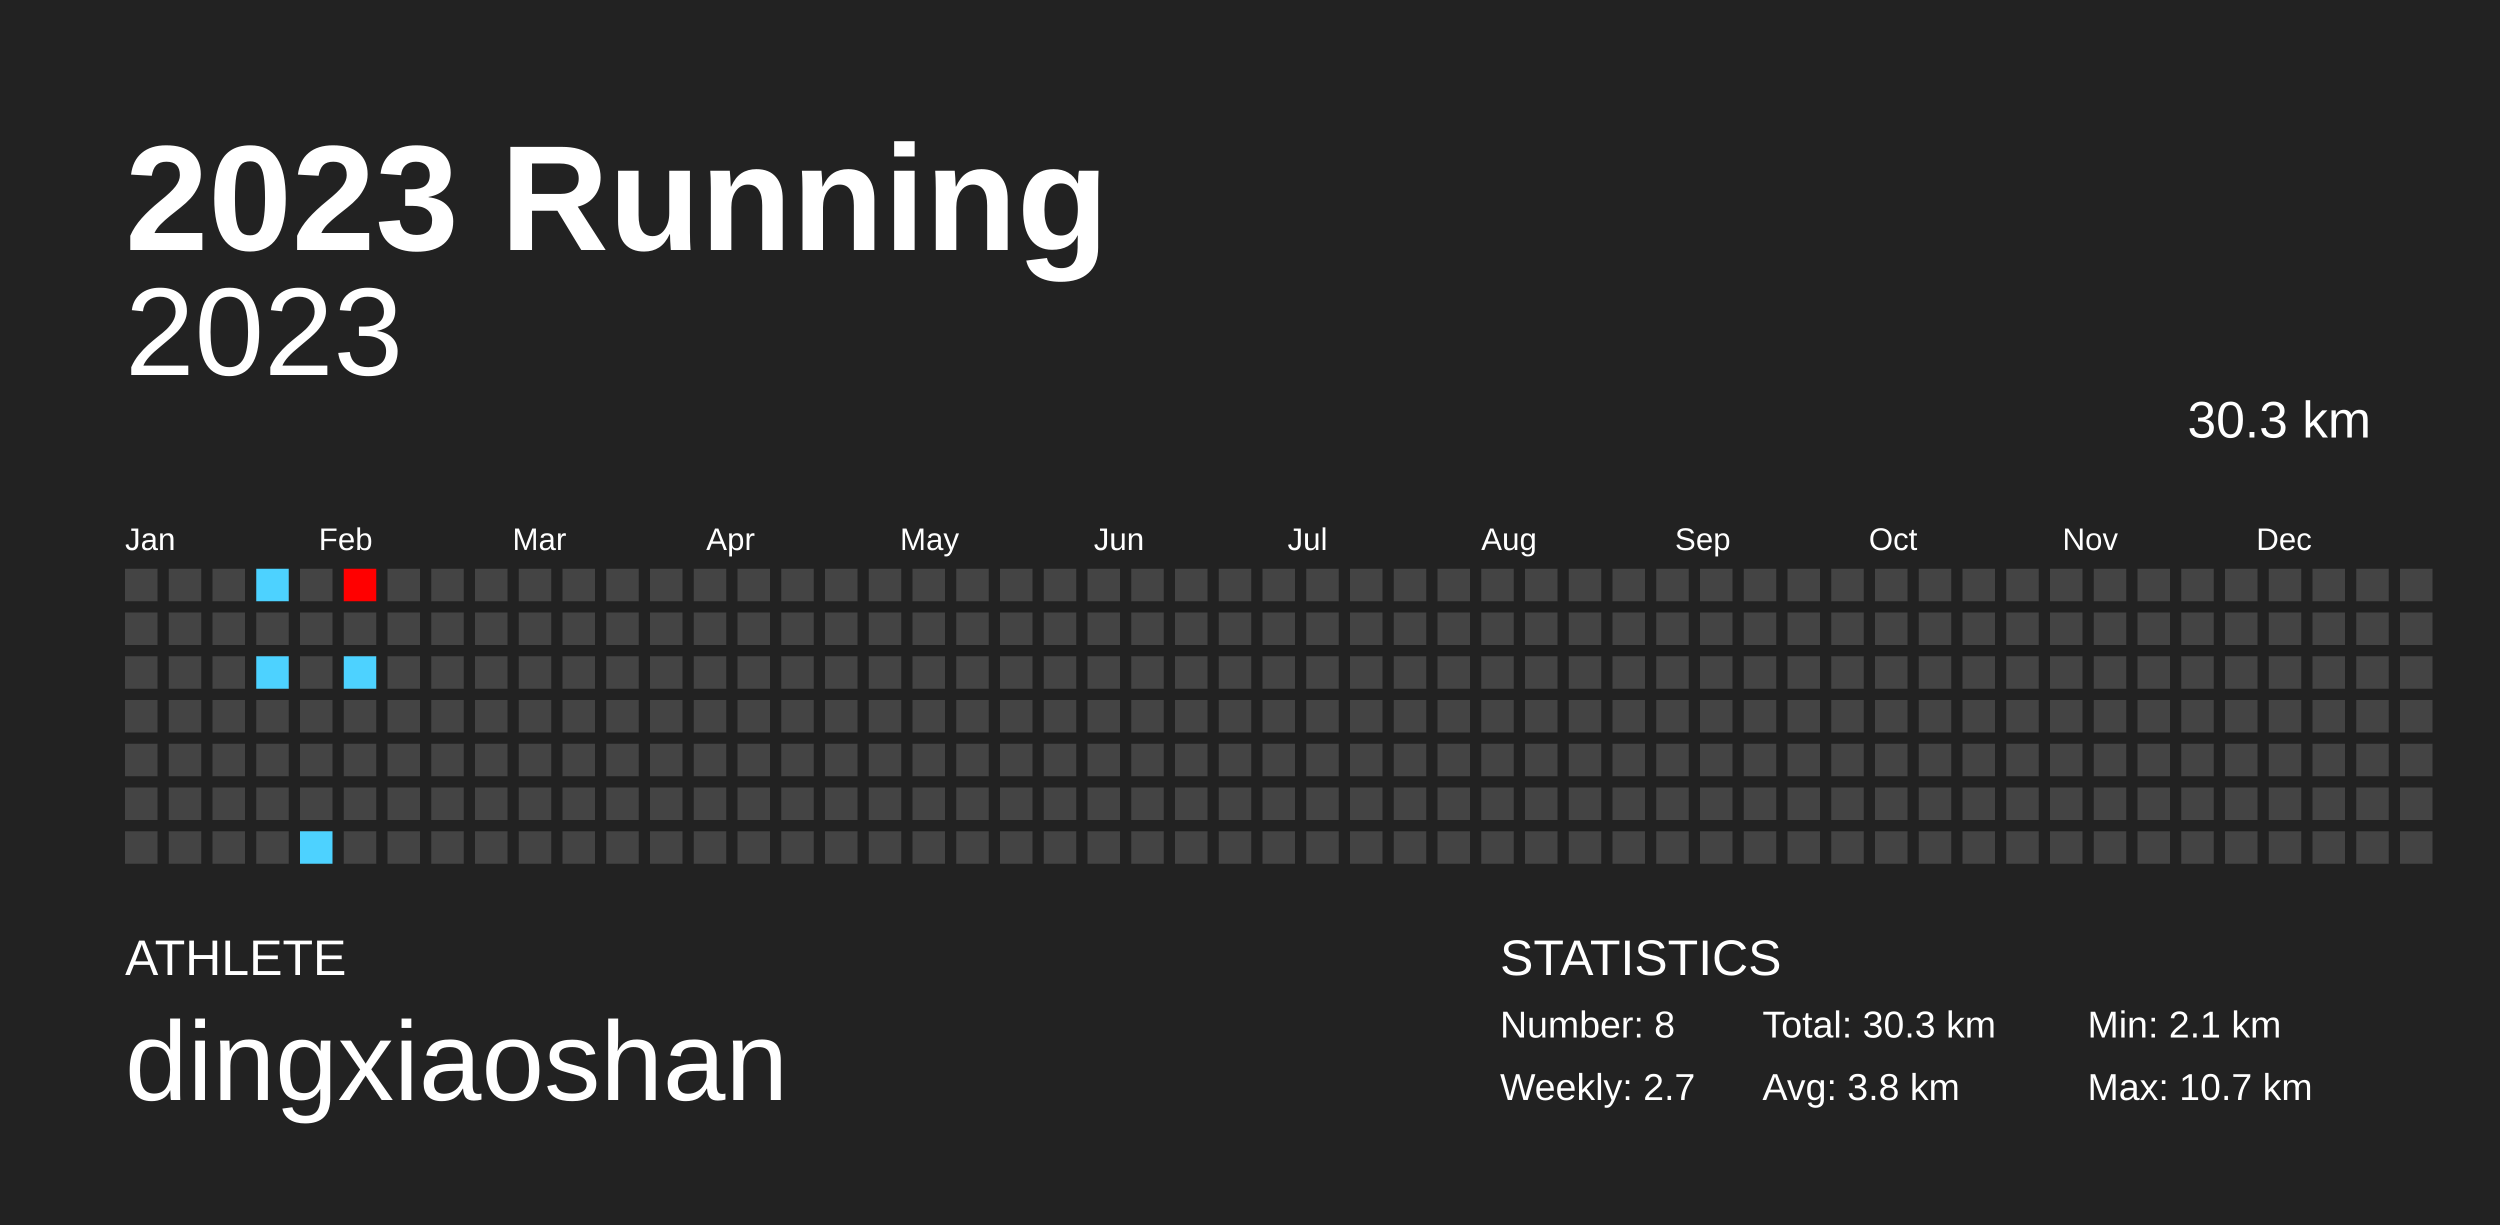
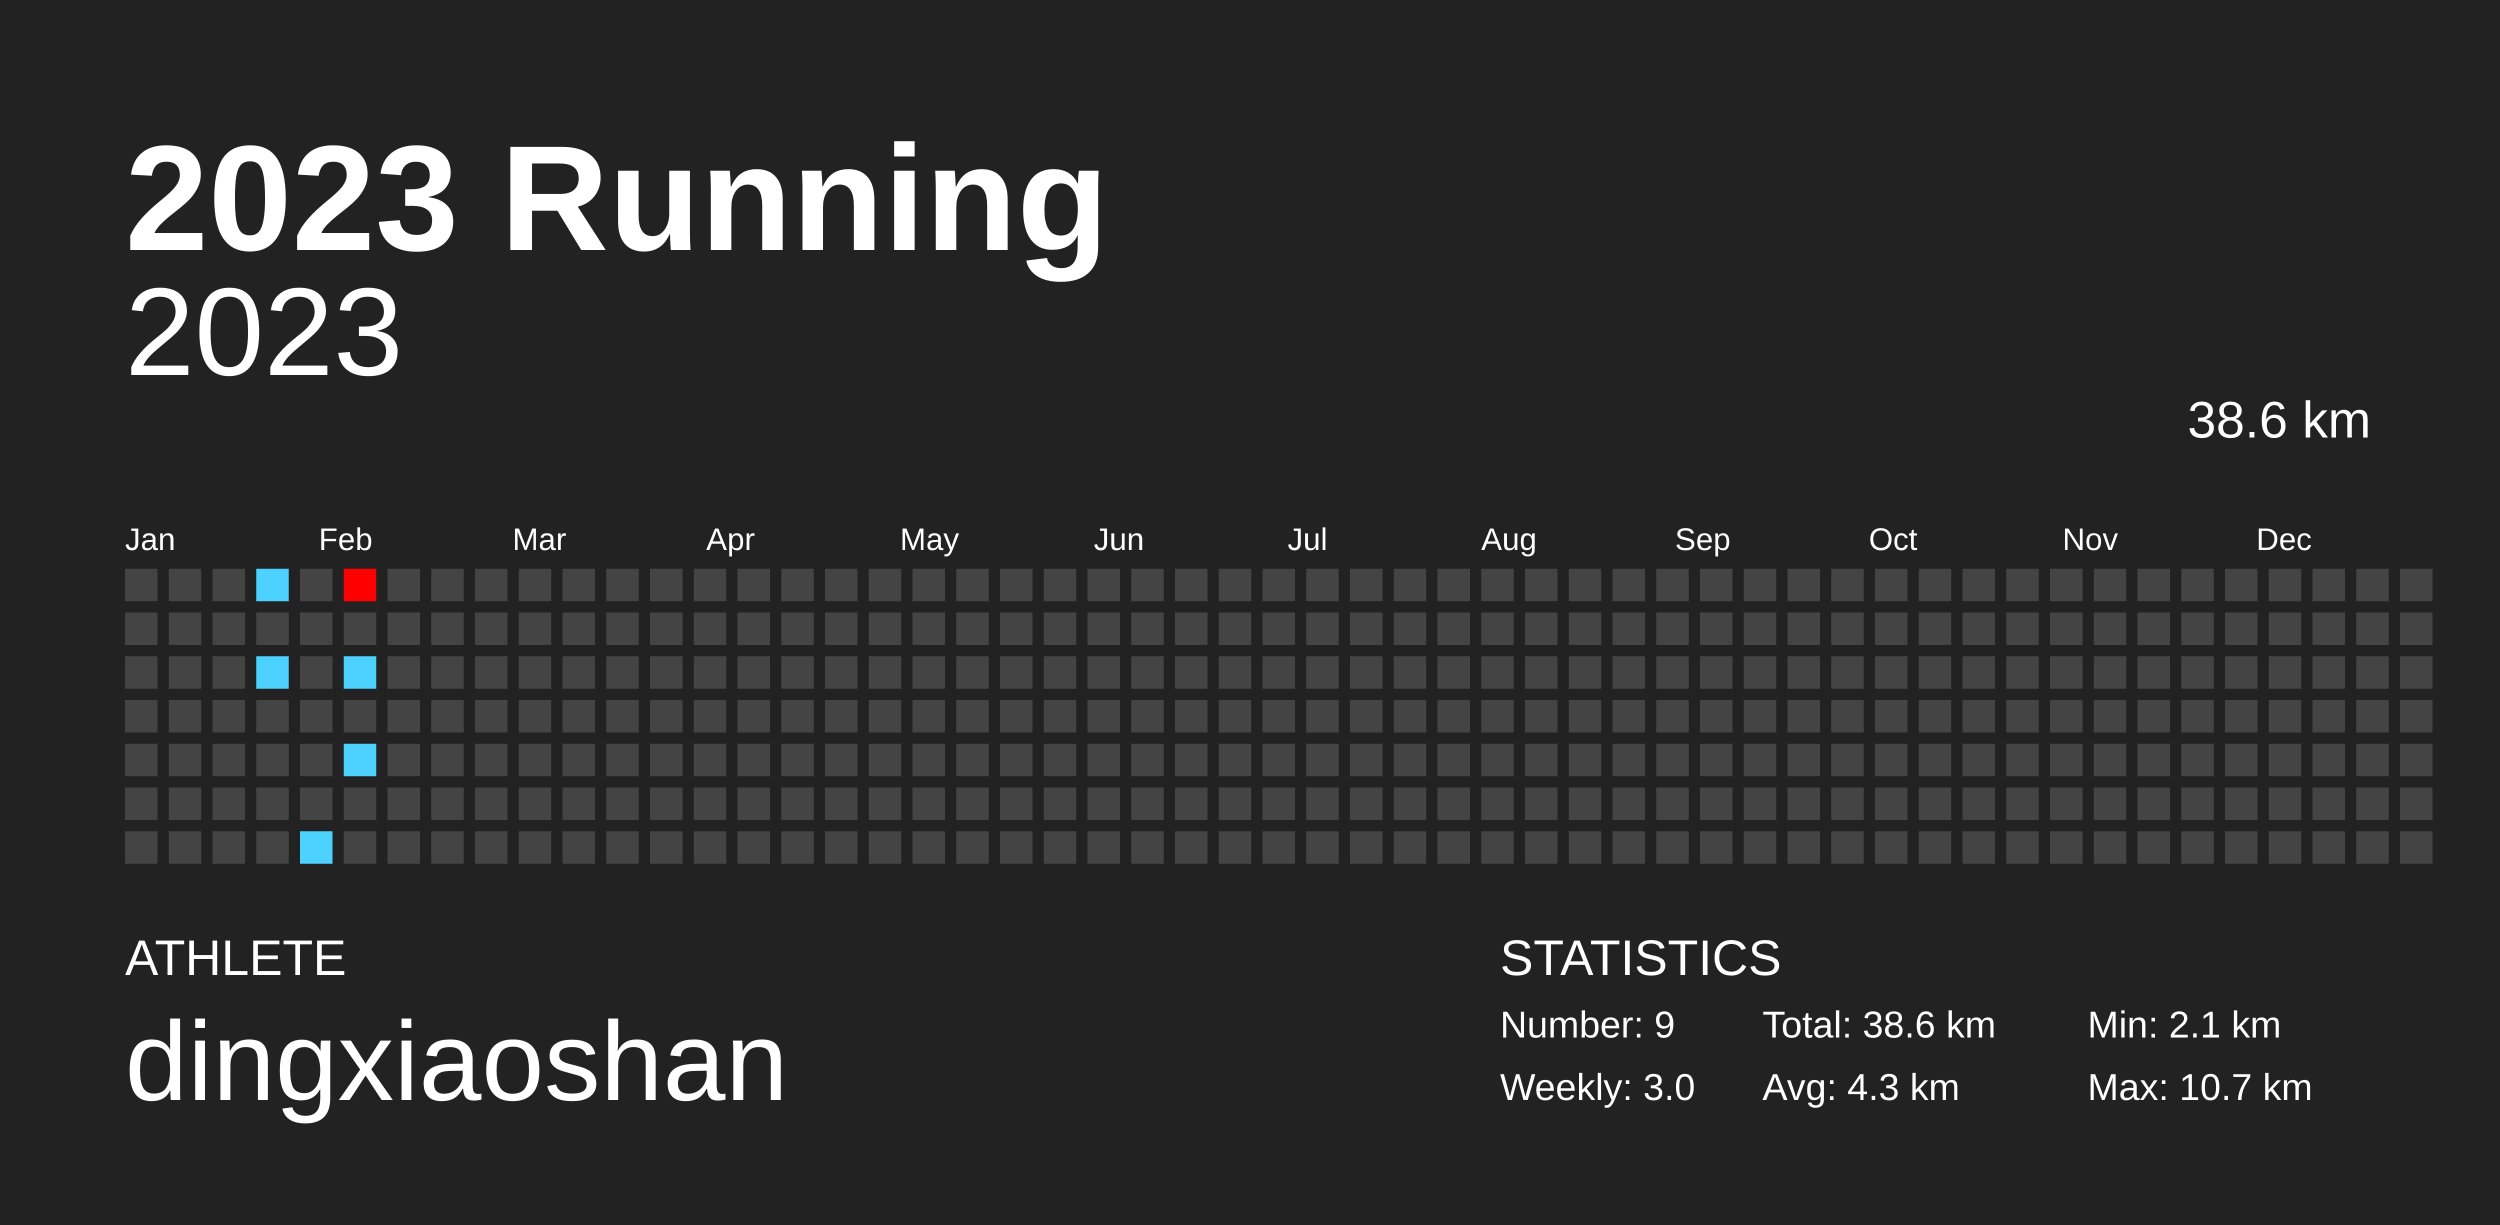
<svg xmlns="http://www.w3.org/2000/svg" baseProfile="full" height="98mm" version="1.1" viewBox="0,0,200,98" width="200mm">
  <defs />
  <rect fill="#222222" height="98" width="200" x="0" y="0" />
  <text fill="#FFFFFF" style="font-size:12px; font-family:Arial; font-weight:bold;" x="10" y="20">2023 Running</text>
  <text fill="#FFFFFF" style="font-size:4px; font-family:Arial" x="10" y="78">ATHLETE</text>
  <text fill="#FFFFFF" style="font-size:9px; font-family:Arial" x="10" y="88">dingxiaoshan</text>
  <text fill="#FFFFFF" style="font-size:4px; font-family:Arial" x="120" y="78">STATISTICS</text>
-   <text fill="#FFFFFF" style="font-size:3px; font-family:Arial" x="120" y="83">Number: 8</text>
-   <text fill="#FFFFFF" style="font-size:3px; font-family:Arial" x="120" y="88">Weekly: 2.7</text>
-   <text fill="#FFFFFF" style="font-size:3px; font-family:Arial" x="141" y="83">Total: 30.3 km</text>
-   <text fill="#FFFFFF" style="font-size:3px; font-family:Arial" x="141" y="88">Avg: 3.8 km</text>
+   <text fill="#FFFFFF" style="font-size:3px; font-family:Arial" x="120" y="83">Number: 9</text>
+   <text fill="#FFFFFF" style="font-size:3px; font-family:Arial" x="120" y="88">Weekly: 3.0</text>
+   <text fill="#FFFFFF" style="font-size:3px; font-family:Arial" x="141" y="83">Total: 38.6 km</text>
+   <text fill="#FFFFFF" style="font-size:3px; font-family:Arial" x="141" y="88">Avg: 4.3 km</text>
  <text fill="#FFFFFF" style="font-size:3px; font-family:Arial" x="167" y="83">Min: 2.1 km</text>
  <text fill="#FFFFFF" style="font-size:3px; font-family:Arial" x="167" y="88">Max: 10.7 km</text>
  <text alignment-baseline="hanging" fill="#FFFFFF" style="font-size:10.0px; font-family:Arial;" x="10" y="30">2023</text>
-   <text alignment-baseline="hanging" fill="#FFFFFF" style="font-size:4.125px; font-family:Arial;" x="175" y="35">30.3 km</text>
+   <text alignment-baseline="hanging" fill="#FFFFFF" style="font-size:4.125px; font-family:Arial;" x="175" y="35">38.6 km</text>
  <text fill="#FFFFFF" style="font-size:2.5px; font-family:Arial" x="10.0" y="44">Jan</text>
  <text fill="#FFFFFF" style="font-size:2.5px; font-family:Arial" x="25.5" y="44">Feb</text>
  <text fill="#FFFFFF" style="font-size:2.5px; font-family:Arial" x="41.0" y="44">Mar</text>
  <text fill="#FFFFFF" style="font-size:2.5px; font-family:Arial" x="56.5" y="44">Apr</text>
  <text fill="#FFFFFF" style="font-size:2.5px; font-family:Arial" x="72.0" y="44">May</text>
  <text fill="#FFFFFF" style="font-size:2.5px; font-family:Arial" x="87.5" y="44">Jun</text>
  <text fill="#FFFFFF" style="font-size:2.5px; font-family:Arial" x="103.0" y="44">Jul</text>
  <text fill="#FFFFFF" style="font-size:2.5px; font-family:Arial" x="118.5" y="44">Aug</text>
  <text fill="#FFFFFF" style="font-size:2.5px; font-family:Arial" x="134.0" y="44">Sep</text>
  <text fill="#FFFFFF" style="font-size:2.5px; font-family:Arial" x="149.5" y="44">Oct</text>
  <text fill="#FFFFFF" style="font-size:2.5px; font-family:Arial" x="165.0" y="44">Nov</text>
  <text fill="#FFFFFF" style="font-size:2.5px; font-family:Arial" x="180.5" y="44">Dec</text>
  <rect fill="#444444" height="2.6" width="2.6" x="10.0" y="45.5" />
  <rect fill="#444444" height="2.6" width="2.6" x="10.0" y="49.0" />
  <rect fill="#444444" height="2.6" width="2.6" x="10.0" y="52.5" />
  <rect fill="#444444" height="2.6" width="2.6" x="10.0" y="56.0" />
  <rect fill="#444444" height="2.6" width="2.6" x="10.0" y="59.5" />
  <rect fill="#444444" height="2.6" width="2.6" x="10.0" y="63.0" />
  <rect fill="#444444" height="2.6" width="2.6" x="10.0" y="66.5" />
  <rect fill="#444444" height="2.6" width="2.6" x="13.5" y="45.5" />
  <rect fill="#444444" height="2.6" width="2.6" x="13.5" y="49.0" />
  <rect fill="#444444" height="2.6" width="2.6" x="13.5" y="52.5" />
  <rect fill="#444444" height="2.6" width="2.6" x="13.5" y="56.0" />
  <rect fill="#444444" height="2.6" width="2.6" x="13.5" y="59.5" />
  <rect fill="#444444" height="2.6" width="2.6" x="13.5" y="63.0" />
  <rect fill="#444444" height="2.6" width="2.6" x="13.5" y="66.5" />
  <rect fill="#444444" height="2.6" width="2.6" x="17.0" y="45.5" />
  <rect fill="#444444" height="2.6" width="2.6" x="17.0" y="49.0" />
  <rect fill="#444444" height="2.6" width="2.6" x="17.0" y="52.5" />
  <rect fill="#444444" height="2.6" width="2.6" x="17.0" y="56.0" />
  <rect fill="#444444" height="2.6" width="2.6" x="17.0" y="59.5" />
  <rect fill="#444444" height="2.6" width="2.6" x="17.0" y="63.0" />
  <rect fill="#444444" height="2.6" width="2.6" x="17.0" y="66.5" />
  <rect fill="#4dd2ff" height="2.6" width="2.6" x="20.5" y="45.5" />
  <rect fill="#444444" height="2.6" width="2.6" x="20.5" y="49.0" />
  <rect fill="#4dd2ff" height="2.6" width="2.6" x="20.5" y="52.5" />
  <rect fill="#444444" height="2.6" width="2.6" x="20.5" y="56.0" />
  <rect fill="#444444" height="2.6" width="2.6" x="20.5" y="59.5" />
  <rect fill="#444444" height="2.6" width="2.6" x="20.5" y="63.0" />
  <rect fill="#444444" height="2.6" width="2.6" x="20.5" y="66.5" />
  <rect fill="#444444" height="2.6" width="2.6" x="24.0" y="45.5" />
  <rect fill="#444444" height="2.6" width="2.6" x="24.0" y="49.0" />
  <rect fill="#444444" height="2.6" width="2.6" x="24.0" y="52.5" />
  <rect fill="#444444" height="2.6" width="2.6" x="24.0" y="56.0" />
  <rect fill="#444444" height="2.6" width="2.6" x="24.0" y="59.5" />
  <rect fill="#444444" height="2.6" width="2.6" x="24.0" y="63.0" />
  <rect fill="#4dd2ff" height="2.6" width="2.6" x="24.0" y="66.5" />
  <rect fill="#ff0000" height="2.6" width="2.6" x="27.5" y="45.5" />
  <rect fill="#444444" height="2.6" width="2.6" x="27.5" y="49.0" />
  <rect fill="#4dd2ff" height="2.6" width="2.6" x="27.5" y="52.5" />
  <rect fill="#444444" height="2.6" width="2.6" x="27.5" y="56.0" />
-   <rect fill="#444444" height="2.6" width="2.6" x="27.5" y="59.5" />
+   <rect fill="#4dd2ff" height="2.6" width="2.6" x="27.5" y="59.5" />
  <rect fill="#444444" height="2.6" width="2.6" x="27.5" y="63.0" />
  <rect fill="#444444" height="2.6" width="2.6" x="27.5" y="66.5" />
  <rect fill="#444444" height="2.6" width="2.6" x="31.0" y="45.5" />
  <rect fill="#444444" height="2.6" width="2.6" x="31.0" y="49.0" />
  <rect fill="#444444" height="2.6" width="2.6" x="31.0" y="52.5" />
  <rect fill="#444444" height="2.6" width="2.6" x="31.0" y="56.0" />
  <rect fill="#444444" height="2.6" width="2.6" x="31.0" y="59.5" />
  <rect fill="#444444" height="2.6" width="2.6" x="31.0" y="63.0" />
  <rect fill="#444444" height="2.6" width="2.6" x="31.0" y="66.5" />
  <rect fill="#444444" height="2.6" width="2.6" x="34.5" y="45.5" />
  <rect fill="#444444" height="2.6" width="2.6" x="34.5" y="49.0" />
  <rect fill="#444444" height="2.6" width="2.6" x="34.5" y="52.5" />
  <rect fill="#444444" height="2.6" width="2.6" x="34.5" y="56.0" />
  <rect fill="#444444" height="2.6" width="2.6" x="34.5" y="59.5" />
  <rect fill="#444444" height="2.6" width="2.6" x="34.5" y="63.0" />
  <rect fill="#444444" height="2.6" width="2.6" x="34.5" y="66.5" />
  <rect fill="#444444" height="2.6" width="2.6" x="38.0" y="45.5" />
  <rect fill="#444444" height="2.6" width="2.6" x="38.0" y="49.0" />
  <rect fill="#444444" height="2.6" width="2.6" x="38.0" y="52.5" />
  <rect fill="#444444" height="2.6" width="2.6" x="38.0" y="56.0" />
  <rect fill="#444444" height="2.6" width="2.6" x="38.0" y="59.5" />
  <rect fill="#444444" height="2.6" width="2.6" x="38.0" y="63.0" />
  <rect fill="#444444" height="2.6" width="2.6" x="38.0" y="66.5" />
  <rect fill="#444444" height="2.6" width="2.6" x="41.5" y="45.5" />
  <rect fill="#444444" height="2.6" width="2.6" x="41.5" y="49.0" />
  <rect fill="#444444" height="2.6" width="2.6" x="41.5" y="52.5" />
  <rect fill="#444444" height="2.6" width="2.6" x="41.5" y="56.0" />
  <rect fill="#444444" height="2.6" width="2.6" x="41.5" y="59.5" />
  <rect fill="#444444" height="2.6" width="2.6" x="41.5" y="63.0" />
  <rect fill="#444444" height="2.6" width="2.6" x="41.5" y="66.5" />
  <rect fill="#444444" height="2.6" width="2.6" x="45.0" y="45.5" />
  <rect fill="#444444" height="2.6" width="2.6" x="45.0" y="49.0" />
  <rect fill="#444444" height="2.6" width="2.6" x="45.0" y="52.5" />
  <rect fill="#444444" height="2.6" width="2.6" x="45.0" y="56.0" />
  <rect fill="#444444" height="2.6" width="2.6" x="45.0" y="59.5" />
  <rect fill="#444444" height="2.6" width="2.6" x="45.0" y="63.0" />
  <rect fill="#444444" height="2.6" width="2.6" x="45.0" y="66.5" />
  <rect fill="#444444" height="2.6" width="2.6" x="48.5" y="45.5" />
  <rect fill="#444444" height="2.6" width="2.6" x="48.5" y="49.0" />
  <rect fill="#444444" height="2.6" width="2.6" x="48.5" y="52.5" />
  <rect fill="#444444" height="2.6" width="2.6" x="48.5" y="56.0" />
  <rect fill="#444444" height="2.6" width="2.6" x="48.5" y="59.5" />
  <rect fill="#444444" height="2.6" width="2.6" x="48.5" y="63.0" />
  <rect fill="#444444" height="2.6" width="2.6" x="48.5" y="66.5" />
  <rect fill="#444444" height="2.6" width="2.6" x="52.0" y="45.5" />
  <rect fill="#444444" height="2.6" width="2.6" x="52.0" y="49.0" />
  <rect fill="#444444" height="2.6" width="2.6" x="52.0" y="52.5" />
  <rect fill="#444444" height="2.6" width="2.6" x="52.0" y="56.0" />
  <rect fill="#444444" height="2.6" width="2.6" x="52.0" y="59.5" />
  <rect fill="#444444" height="2.6" width="2.6" x="52.0" y="63.0" />
  <rect fill="#444444" height="2.6" width="2.6" x="52.0" y="66.5" />
  <rect fill="#444444" height="2.6" width="2.6" x="55.5" y="45.5" />
  <rect fill="#444444" height="2.6" width="2.6" x="55.5" y="49.0" />
  <rect fill="#444444" height="2.6" width="2.6" x="55.5" y="52.5" />
  <rect fill="#444444" height="2.6" width="2.6" x="55.5" y="56.0" />
  <rect fill="#444444" height="2.6" width="2.6" x="55.5" y="59.5" />
  <rect fill="#444444" height="2.6" width="2.6" x="55.5" y="63.0" />
  <rect fill="#444444" height="2.6" width="2.6" x="55.5" y="66.5" />
  <rect fill="#444444" height="2.6" width="2.6" x="59.0" y="45.5" />
  <rect fill="#444444" height="2.6" width="2.6" x="59.0" y="49.0" />
  <rect fill="#444444" height="2.6" width="2.6" x="59.0" y="52.5" />
  <rect fill="#444444" height="2.6" width="2.6" x="59.0" y="56.0" />
  <rect fill="#444444" height="2.6" width="2.6" x="59.0" y="59.5" />
  <rect fill="#444444" height="2.6" width="2.6" x="59.0" y="63.0" />
  <rect fill="#444444" height="2.6" width="2.6" x="59.0" y="66.5" />
  <rect fill="#444444" height="2.6" width="2.6" x="62.5" y="45.5" />
  <rect fill="#444444" height="2.6" width="2.6" x="62.5" y="49.0" />
  <rect fill="#444444" height="2.6" width="2.6" x="62.5" y="52.5" />
  <rect fill="#444444" height="2.6" width="2.6" x="62.5" y="56.0" />
  <rect fill="#444444" height="2.6" width="2.6" x="62.5" y="59.5" />
  <rect fill="#444444" height="2.6" width="2.6" x="62.5" y="63.0" />
  <rect fill="#444444" height="2.6" width="2.6" x="62.5" y="66.5" />
  <rect fill="#444444" height="2.6" width="2.6" x="66.0" y="45.5" />
  <rect fill="#444444" height="2.6" width="2.6" x="66.0" y="49.0" />
  <rect fill="#444444" height="2.6" width="2.6" x="66.0" y="52.5" />
  <rect fill="#444444" height="2.6" width="2.6" x="66.0" y="56.0" />
  <rect fill="#444444" height="2.6" width="2.6" x="66.0" y="59.5" />
  <rect fill="#444444" height="2.6" width="2.6" x="66.0" y="63.0" />
  <rect fill="#444444" height="2.6" width="2.6" x="66.0" y="66.5" />
  <rect fill="#444444" height="2.6" width="2.6" x="69.5" y="45.5" />
  <rect fill="#444444" height="2.6" width="2.6" x="69.5" y="49.0" />
  <rect fill="#444444" height="2.6" width="2.6" x="69.5" y="52.5" />
  <rect fill="#444444" height="2.6" width="2.6" x="69.5" y="56.0" />
  <rect fill="#444444" height="2.6" width="2.6" x="69.5" y="59.5" />
  <rect fill="#444444" height="2.6" width="2.6" x="69.5" y="63.0" />
  <rect fill="#444444" height="2.6" width="2.6" x="69.5" y="66.5" />
  <rect fill="#444444" height="2.6" width="2.6" x="73.0" y="45.5" />
  <rect fill="#444444" height="2.6" width="2.6" x="73.0" y="49.0" />
  <rect fill="#444444" height="2.6" width="2.6" x="73.0" y="52.5" />
  <rect fill="#444444" height="2.6" width="2.6" x="73.0" y="56.0" />
  <rect fill="#444444" height="2.6" width="2.6" x="73.0" y="59.5" />
  <rect fill="#444444" height="2.6" width="2.6" x="73.0" y="63.0" />
  <rect fill="#444444" height="2.6" width="2.6" x="73.0" y="66.5" />
  <rect fill="#444444" height="2.6" width="2.6" x="76.5" y="45.5" />
  <rect fill="#444444" height="2.6" width="2.6" x="76.5" y="49.0" />
  <rect fill="#444444" height="2.6" width="2.6" x="76.5" y="52.5" />
  <rect fill="#444444" height="2.6" width="2.6" x="76.5" y="56.0" />
  <rect fill="#444444" height="2.6" width="2.6" x="76.5" y="59.5" />
  <rect fill="#444444" height="2.6" width="2.6" x="76.5" y="63.0" />
  <rect fill="#444444" height="2.6" width="2.6" x="76.5" y="66.5" />
  <rect fill="#444444" height="2.6" width="2.6" x="80.0" y="45.5" />
  <rect fill="#444444" height="2.6" width="2.6" x="80.0" y="49.0" />
  <rect fill="#444444" height="2.6" width="2.6" x="80.0" y="52.5" />
  <rect fill="#444444" height="2.6" width="2.6" x="80.0" y="56.0" />
  <rect fill="#444444" height="2.6" width="2.6" x="80.0" y="59.5" />
  <rect fill="#444444" height="2.6" width="2.6" x="80.0" y="63.0" />
  <rect fill="#444444" height="2.6" width="2.6" x="80.0" y="66.5" />
  <rect fill="#444444" height="2.6" width="2.6" x="83.5" y="45.5" />
  <rect fill="#444444" height="2.6" width="2.6" x="83.5" y="49.0" />
  <rect fill="#444444" height="2.6" width="2.6" x="83.5" y="52.5" />
  <rect fill="#444444" height="2.6" width="2.6" x="83.5" y="56.0" />
  <rect fill="#444444" height="2.6" width="2.6" x="83.5" y="59.5" />
  <rect fill="#444444" height="2.6" width="2.6" x="83.5" y="63.0" />
  <rect fill="#444444" height="2.6" width="2.6" x="83.5" y="66.5" />
  <rect fill="#444444" height="2.6" width="2.6" x="87.0" y="45.5" />
  <rect fill="#444444" height="2.6" width="2.6" x="87.0" y="49.0" />
  <rect fill="#444444" height="2.6" width="2.6" x="87.0" y="52.5" />
  <rect fill="#444444" height="2.6" width="2.6" x="87.0" y="56.0" />
  <rect fill="#444444" height="2.6" width="2.6" x="87.0" y="59.5" />
  <rect fill="#444444" height="2.6" width="2.6" x="87.0" y="63.0" />
  <rect fill="#444444" height="2.6" width="2.6" x="87.0" y="66.5" />
  <rect fill="#444444" height="2.6" width="2.6" x="90.5" y="45.5" />
  <rect fill="#444444" height="2.6" width="2.6" x="90.5" y="49.0" />
  <rect fill="#444444" height="2.6" width="2.6" x="90.5" y="52.5" />
  <rect fill="#444444" height="2.6" width="2.6" x="90.5" y="56.0" />
  <rect fill="#444444" height="2.6" width="2.6" x="90.5" y="59.5" />
  <rect fill="#444444" height="2.6" width="2.6" x="90.5" y="63.0" />
  <rect fill="#444444" height="2.6" width="2.6" x="90.5" y="66.5" />
  <rect fill="#444444" height="2.6" width="2.6" x="94.0" y="45.5" />
  <rect fill="#444444" height="2.6" width="2.6" x="94.0" y="49.0" />
  <rect fill="#444444" height="2.6" width="2.6" x="94.0" y="52.5" />
  <rect fill="#444444" height="2.6" width="2.6" x="94.0" y="56.0" />
  <rect fill="#444444" height="2.6" width="2.6" x="94.0" y="59.5" />
  <rect fill="#444444" height="2.6" width="2.6" x="94.0" y="63.0" />
  <rect fill="#444444" height="2.6" width="2.6" x="94.0" y="66.5" />
  <rect fill="#444444" height="2.6" width="2.6" x="97.5" y="45.5" />
  <rect fill="#444444" height="2.6" width="2.6" x="97.5" y="49.0" />
  <rect fill="#444444" height="2.6" width="2.6" x="97.5" y="52.5" />
  <rect fill="#444444" height="2.6" width="2.6" x="97.5" y="56.0" />
  <rect fill="#444444" height="2.6" width="2.6" x="97.5" y="59.5" />
  <rect fill="#444444" height="2.6" width="2.6" x="97.5" y="63.0" />
  <rect fill="#444444" height="2.6" width="2.6" x="97.5" y="66.5" />
  <rect fill="#444444" height="2.6" width="2.6" x="101.0" y="45.5" />
  <rect fill="#444444" height="2.6" width="2.6" x="101.0" y="49.0" />
  <rect fill="#444444" height="2.6" width="2.6" x="101.0" y="52.5" />
  <rect fill="#444444" height="2.6" width="2.6" x="101.0" y="56.0" />
  <rect fill="#444444" height="2.6" width="2.6" x="101.0" y="59.5" />
  <rect fill="#444444" height="2.6" width="2.6" x="101.0" y="63.0" />
  <rect fill="#444444" height="2.6" width="2.6" x="101.0" y="66.5" />
  <rect fill="#444444" height="2.6" width="2.6" x="104.5" y="45.5" />
  <rect fill="#444444" height="2.6" width="2.6" x="104.5" y="49.0" />
  <rect fill="#444444" height="2.6" width="2.6" x="104.5" y="52.5" />
  <rect fill="#444444" height="2.6" width="2.6" x="104.5" y="56.0" />
  <rect fill="#444444" height="2.6" width="2.6" x="104.5" y="59.5" />
  <rect fill="#444444" height="2.6" width="2.6" x="104.5" y="63.0" />
  <rect fill="#444444" height="2.6" width="2.6" x="104.5" y="66.5" />
  <rect fill="#444444" height="2.6" width="2.6" x="108.0" y="45.5" />
  <rect fill="#444444" height="2.6" width="2.6" x="108.0" y="49.0" />
  <rect fill="#444444" height="2.6" width="2.6" x="108.0" y="52.5" />
  <rect fill="#444444" height="2.6" width="2.6" x="108.0" y="56.0" />
  <rect fill="#444444" height="2.6" width="2.6" x="108.0" y="59.5" />
  <rect fill="#444444" height="2.6" width="2.6" x="108.0" y="63.0" />
  <rect fill="#444444" height="2.6" width="2.6" x="108.0" y="66.5" />
  <rect fill="#444444" height="2.6" width="2.6" x="111.5" y="45.5" />
  <rect fill="#444444" height="2.6" width="2.6" x="111.5" y="49.0" />
  <rect fill="#444444" height="2.6" width="2.6" x="111.5" y="52.5" />
  <rect fill="#444444" height="2.6" width="2.6" x="111.5" y="56.0" />
  <rect fill="#444444" height="2.6" width="2.6" x="111.5" y="59.5" />
  <rect fill="#444444" height="2.6" width="2.6" x="111.5" y="63.0" />
  <rect fill="#444444" height="2.6" width="2.6" x="111.5" y="66.5" />
  <rect fill="#444444" height="2.6" width="2.6" x="115.0" y="45.5" />
  <rect fill="#444444" height="2.6" width="2.6" x="115.0" y="49.0" />
  <rect fill="#444444" height="2.6" width="2.6" x="115.0" y="52.5" />
  <rect fill="#444444" height="2.6" width="2.6" x="115.0" y="56.0" />
  <rect fill="#444444" height="2.6" width="2.6" x="115.0" y="59.5" />
  <rect fill="#444444" height="2.6" width="2.6" x="115.0" y="63.0" />
  <rect fill="#444444" height="2.6" width="2.6" x="115.0" y="66.5" />
  <rect fill="#444444" height="2.6" width="2.6" x="118.5" y="45.5" />
  <rect fill="#444444" height="2.6" width="2.6" x="118.5" y="49.0" />
  <rect fill="#444444" height="2.6" width="2.6" x="118.5" y="52.5" />
  <rect fill="#444444" height="2.6" width="2.6" x="118.5" y="56.0" />
  <rect fill="#444444" height="2.6" width="2.6" x="118.5" y="59.5" />
  <rect fill="#444444" height="2.6" width="2.6" x="118.5" y="63.0" />
  <rect fill="#444444" height="2.6" width="2.6" x="118.5" y="66.5" />
  <rect fill="#444444" height="2.6" width="2.6" x="122.0" y="45.5" />
  <rect fill="#444444" height="2.6" width="2.6" x="122.0" y="49.0" />
  <rect fill="#444444" height="2.6" width="2.6" x="122.0" y="52.5" />
  <rect fill="#444444" height="2.6" width="2.6" x="122.0" y="56.0" />
  <rect fill="#444444" height="2.6" width="2.6" x="122.0" y="59.5" />
  <rect fill="#444444" height="2.6" width="2.6" x="122.0" y="63.0" />
  <rect fill="#444444" height="2.6" width="2.6" x="122.0" y="66.5" />
  <rect fill="#444444" height="2.6" width="2.6" x="125.5" y="45.5" />
  <rect fill="#444444" height="2.6" width="2.6" x="125.5" y="49.0" />
  <rect fill="#444444" height="2.6" width="2.6" x="125.5" y="52.5" />
  <rect fill="#444444" height="2.6" width="2.6" x="125.5" y="56.0" />
  <rect fill="#444444" height="2.6" width="2.6" x="125.5" y="59.5" />
  <rect fill="#444444" height="2.6" width="2.6" x="125.5" y="63.0" />
  <rect fill="#444444" height="2.6" width="2.6" x="125.5" y="66.5" />
  <rect fill="#444444" height="2.6" width="2.6" x="129.0" y="45.5" />
  <rect fill="#444444" height="2.6" width="2.6" x="129.0" y="49.0" />
  <rect fill="#444444" height="2.6" width="2.6" x="129.0" y="52.5" />
  <rect fill="#444444" height="2.6" width="2.6" x="129.0" y="56.0" />
  <rect fill="#444444" height="2.6" width="2.6" x="129.0" y="59.5" />
  <rect fill="#444444" height="2.6" width="2.6" x="129.0" y="63.0" />
  <rect fill="#444444" height="2.6" width="2.6" x="129.0" y="66.5" />
  <rect fill="#444444" height="2.6" width="2.6" x="132.5" y="45.5" />
  <rect fill="#444444" height="2.6" width="2.6" x="132.5" y="49.0" />
  <rect fill="#444444" height="2.6" width="2.6" x="132.5" y="52.5" />
  <rect fill="#444444" height="2.6" width="2.6" x="132.5" y="56.0" />
  <rect fill="#444444" height="2.6" width="2.6" x="132.5" y="59.5" />
  <rect fill="#444444" height="2.6" width="2.6" x="132.5" y="63.0" />
  <rect fill="#444444" height="2.6" width="2.6" x="132.5" y="66.5" />
  <rect fill="#444444" height="2.6" width="2.6" x="136.0" y="45.5" />
  <rect fill="#444444" height="2.6" width="2.6" x="136.0" y="49.0" />
  <rect fill="#444444" height="2.6" width="2.6" x="136.0" y="52.5" />
  <rect fill="#444444" height="2.6" width="2.6" x="136.0" y="56.0" />
  <rect fill="#444444" height="2.6" width="2.6" x="136.0" y="59.5" />
  <rect fill="#444444" height="2.6" width="2.6" x="136.0" y="63.0" />
  <rect fill="#444444" height="2.6" width="2.6" x="136.0" y="66.5" />
  <rect fill="#444444" height="2.6" width="2.6" x="139.5" y="45.5" />
  <rect fill="#444444" height="2.6" width="2.6" x="139.5" y="49.0" />
  <rect fill="#444444" height="2.6" width="2.6" x="139.5" y="52.5" />
  <rect fill="#444444" height="2.6" width="2.6" x="139.5" y="56.0" />
  <rect fill="#444444" height="2.6" width="2.6" x="139.5" y="59.5" />
  <rect fill="#444444" height="2.6" width="2.6" x="139.5" y="63.0" />
  <rect fill="#444444" height="2.6" width="2.6" x="139.5" y="66.5" />
  <rect fill="#444444" height="2.6" width="2.6" x="143.0" y="45.5" />
  <rect fill="#444444" height="2.6" width="2.6" x="143.0" y="49.0" />
  <rect fill="#444444" height="2.6" width="2.6" x="143.0" y="52.5" />
  <rect fill="#444444" height="2.6" width="2.6" x="143.0" y="56.0" />
  <rect fill="#444444" height="2.6" width="2.6" x="143.0" y="59.5" />
  <rect fill="#444444" height="2.6" width="2.6" x="143.0" y="63.0" />
  <rect fill="#444444" height="2.6" width="2.6" x="143.0" y="66.5" />
  <rect fill="#444444" height="2.6" width="2.6" x="146.5" y="45.5" />
  <rect fill="#444444" height="2.6" width="2.6" x="146.5" y="49.0" />
  <rect fill="#444444" height="2.6" width="2.6" x="146.5" y="52.5" />
  <rect fill="#444444" height="2.6" width="2.6" x="146.5" y="56.0" />
  <rect fill="#444444" height="2.6" width="2.6" x="146.5" y="59.5" />
  <rect fill="#444444" height="2.6" width="2.6" x="146.5" y="63.0" />
  <rect fill="#444444" height="2.6" width="2.6" x="146.5" y="66.5" />
  <rect fill="#444444" height="2.6" width="2.6" x="150.0" y="45.5" />
  <rect fill="#444444" height="2.6" width="2.6" x="150.0" y="49.0" />
  <rect fill="#444444" height="2.6" width="2.6" x="150.0" y="52.5" />
  <rect fill="#444444" height="2.6" width="2.6" x="150.0" y="56.0" />
  <rect fill="#444444" height="2.6" width="2.6" x="150.0" y="59.5" />
  <rect fill="#444444" height="2.6" width="2.6" x="150.0" y="63.0" />
  <rect fill="#444444" height="2.6" width="2.6" x="150.0" y="66.5" />
  <rect fill="#444444" height="2.6" width="2.6" x="153.5" y="45.5" />
  <rect fill="#444444" height="2.6" width="2.6" x="153.5" y="49.0" />
  <rect fill="#444444" height="2.6" width="2.6" x="153.5" y="52.5" />
  <rect fill="#444444" height="2.6" width="2.6" x="153.5" y="56.0" />
  <rect fill="#444444" height="2.6" width="2.6" x="153.5" y="59.5" />
  <rect fill="#444444" height="2.6" width="2.6" x="153.5" y="63.0" />
  <rect fill="#444444" height="2.6" width="2.6" x="153.5" y="66.5" />
  <rect fill="#444444" height="2.6" width="2.6" x="157.0" y="45.5" />
  <rect fill="#444444" height="2.6" width="2.6" x="157.0" y="49.0" />
  <rect fill="#444444" height="2.6" width="2.6" x="157.0" y="52.5" />
  <rect fill="#444444" height="2.6" width="2.6" x="157.0" y="56.0" />
  <rect fill="#444444" height="2.6" width="2.6" x="157.0" y="59.5" />
  <rect fill="#444444" height="2.6" width="2.6" x="157.0" y="63.0" />
  <rect fill="#444444" height="2.6" width="2.6" x="157.0" y="66.5" />
  <rect fill="#444444" height="2.6" width="2.6" x="160.5" y="45.5" />
  <rect fill="#444444" height="2.6" width="2.6" x="160.5" y="49.0" />
  <rect fill="#444444" height="2.6" width="2.6" x="160.5" y="52.5" />
  <rect fill="#444444" height="2.6" width="2.6" x="160.5" y="56.0" />
  <rect fill="#444444" height="2.6" width="2.6" x="160.5" y="59.5" />
  <rect fill="#444444" height="2.6" width="2.6" x="160.5" y="63.0" />
  <rect fill="#444444" height="2.6" width="2.6" x="160.5" y="66.5" />
  <rect fill="#444444" height="2.6" width="2.6" x="164.0" y="45.5" />
  <rect fill="#444444" height="2.6" width="2.6" x="164.0" y="49.0" />
  <rect fill="#444444" height="2.6" width="2.6" x="164.0" y="52.5" />
  <rect fill="#444444" height="2.6" width="2.6" x="164.0" y="56.0" />
  <rect fill="#444444" height="2.6" width="2.6" x="164.0" y="59.5" />
  <rect fill="#444444" height="2.6" width="2.6" x="164.0" y="63.0" />
  <rect fill="#444444" height="2.6" width="2.6" x="164.0" y="66.5" />
  <rect fill="#444444" height="2.6" width="2.6" x="167.5" y="45.5" />
  <rect fill="#444444" height="2.6" width="2.6" x="167.5" y="49.0" />
  <rect fill="#444444" height="2.6" width="2.6" x="167.5" y="52.5" />
  <rect fill="#444444" height="2.6" width="2.6" x="167.5" y="56.0" />
  <rect fill="#444444" height="2.6" width="2.6" x="167.5" y="59.5" />
  <rect fill="#444444" height="2.6" width="2.6" x="167.5" y="63.0" />
  <rect fill="#444444" height="2.6" width="2.6" x="167.5" y="66.5" />
  <rect fill="#444444" height="2.6" width="2.6" x="171.0" y="45.5" />
  <rect fill="#444444" height="2.6" width="2.6" x="171.0" y="49.0" />
  <rect fill="#444444" height="2.6" width="2.6" x="171.0" y="52.5" />
  <rect fill="#444444" height="2.6" width="2.6" x="171.0" y="56.0" />
  <rect fill="#444444" height="2.6" width="2.6" x="171.0" y="59.5" />
  <rect fill="#444444" height="2.6" width="2.6" x="171.0" y="63.0" />
  <rect fill="#444444" height="2.6" width="2.6" x="171.0" y="66.5" />
  <rect fill="#444444" height="2.6" width="2.6" x="174.5" y="45.5" />
  <rect fill="#444444" height="2.6" width="2.6" x="174.5" y="49.0" />
  <rect fill="#444444" height="2.6" width="2.6" x="174.5" y="52.5" />
  <rect fill="#444444" height="2.6" width="2.6" x="174.5" y="56.0" />
  <rect fill="#444444" height="2.6" width="2.6" x="174.5" y="59.5" />
  <rect fill="#444444" height="2.6" width="2.6" x="174.5" y="63.0" />
  <rect fill="#444444" height="2.6" width="2.6" x="174.5" y="66.5" />
  <rect fill="#444444" height="2.6" width="2.6" x="178.0" y="45.5" />
  <rect fill="#444444" height="2.6" width="2.6" x="178.0" y="49.0" />
  <rect fill="#444444" height="2.6" width="2.6" x="178.0" y="52.5" />
  <rect fill="#444444" height="2.6" width="2.6" x="178.0" y="56.0" />
  <rect fill="#444444" height="2.6" width="2.6" x="178.0" y="59.5" />
  <rect fill="#444444" height="2.6" width="2.6" x="178.0" y="63.0" />
  <rect fill="#444444" height="2.6" width="2.6" x="178.0" y="66.5" />
  <rect fill="#444444" height="2.6" width="2.6" x="181.5" y="45.5" />
  <rect fill="#444444" height="2.6" width="2.6" x="181.5" y="49.0" />
  <rect fill="#444444" height="2.6" width="2.6" x="181.5" y="52.5" />
  <rect fill="#444444" height="2.6" width="2.6" x="181.5" y="56.0" />
  <rect fill="#444444" height="2.6" width="2.6" x="181.5" y="59.5" />
  <rect fill="#444444" height="2.6" width="2.6" x="181.5" y="63.0" />
  <rect fill="#444444" height="2.6" width="2.6" x="181.5" y="66.5" />
  <rect fill="#444444" height="2.6" width="2.6" x="185.0" y="45.5" />
  <rect fill="#444444" height="2.6" width="2.6" x="185.0" y="49.0" />
  <rect fill="#444444" height="2.6" width="2.6" x="185.0" y="52.5" />
  <rect fill="#444444" height="2.6" width="2.6" x="185.0" y="56.0" />
  <rect fill="#444444" height="2.6" width="2.6" x="185.0" y="59.5" />
  <rect fill="#444444" height="2.6" width="2.6" x="185.0" y="63.0" />
  <rect fill="#444444" height="2.6" width="2.6" x="185.0" y="66.5" />
  <rect fill="#444444" height="2.6" width="2.6" x="188.5" y="45.5" />
  <rect fill="#444444" height="2.6" width="2.6" x="188.5" y="49.0" />
  <rect fill="#444444" height="2.6" width="2.6" x="188.5" y="52.5" />
  <rect fill="#444444" height="2.6" width="2.6" x="188.5" y="56.0" />
  <rect fill="#444444" height="2.6" width="2.6" x="188.5" y="59.5" />
  <rect fill="#444444" height="2.6" width="2.6" x="188.5" y="63.0" />
  <rect fill="#444444" height="2.6" width="2.6" x="188.5" y="66.5" />
  <rect fill="#444444" height="2.6" width="2.6" x="192.0" y="45.5" />
  <rect fill="#444444" height="2.6" width="2.6" x="192.0" y="49.0" />
  <rect fill="#444444" height="2.6" width="2.6" x="192.0" y="52.5" />
  <rect fill="#444444" height="2.6" width="2.6" x="192.0" y="56.0" />
  <rect fill="#444444" height="2.6" width="2.6" x="192.0" y="59.5" />
  <rect fill="#444444" height="2.6" width="2.6" x="192.0" y="63.0" />
  <rect fill="#444444" height="2.6" width="2.6" x="192.0" y="66.5" />
</svg>
